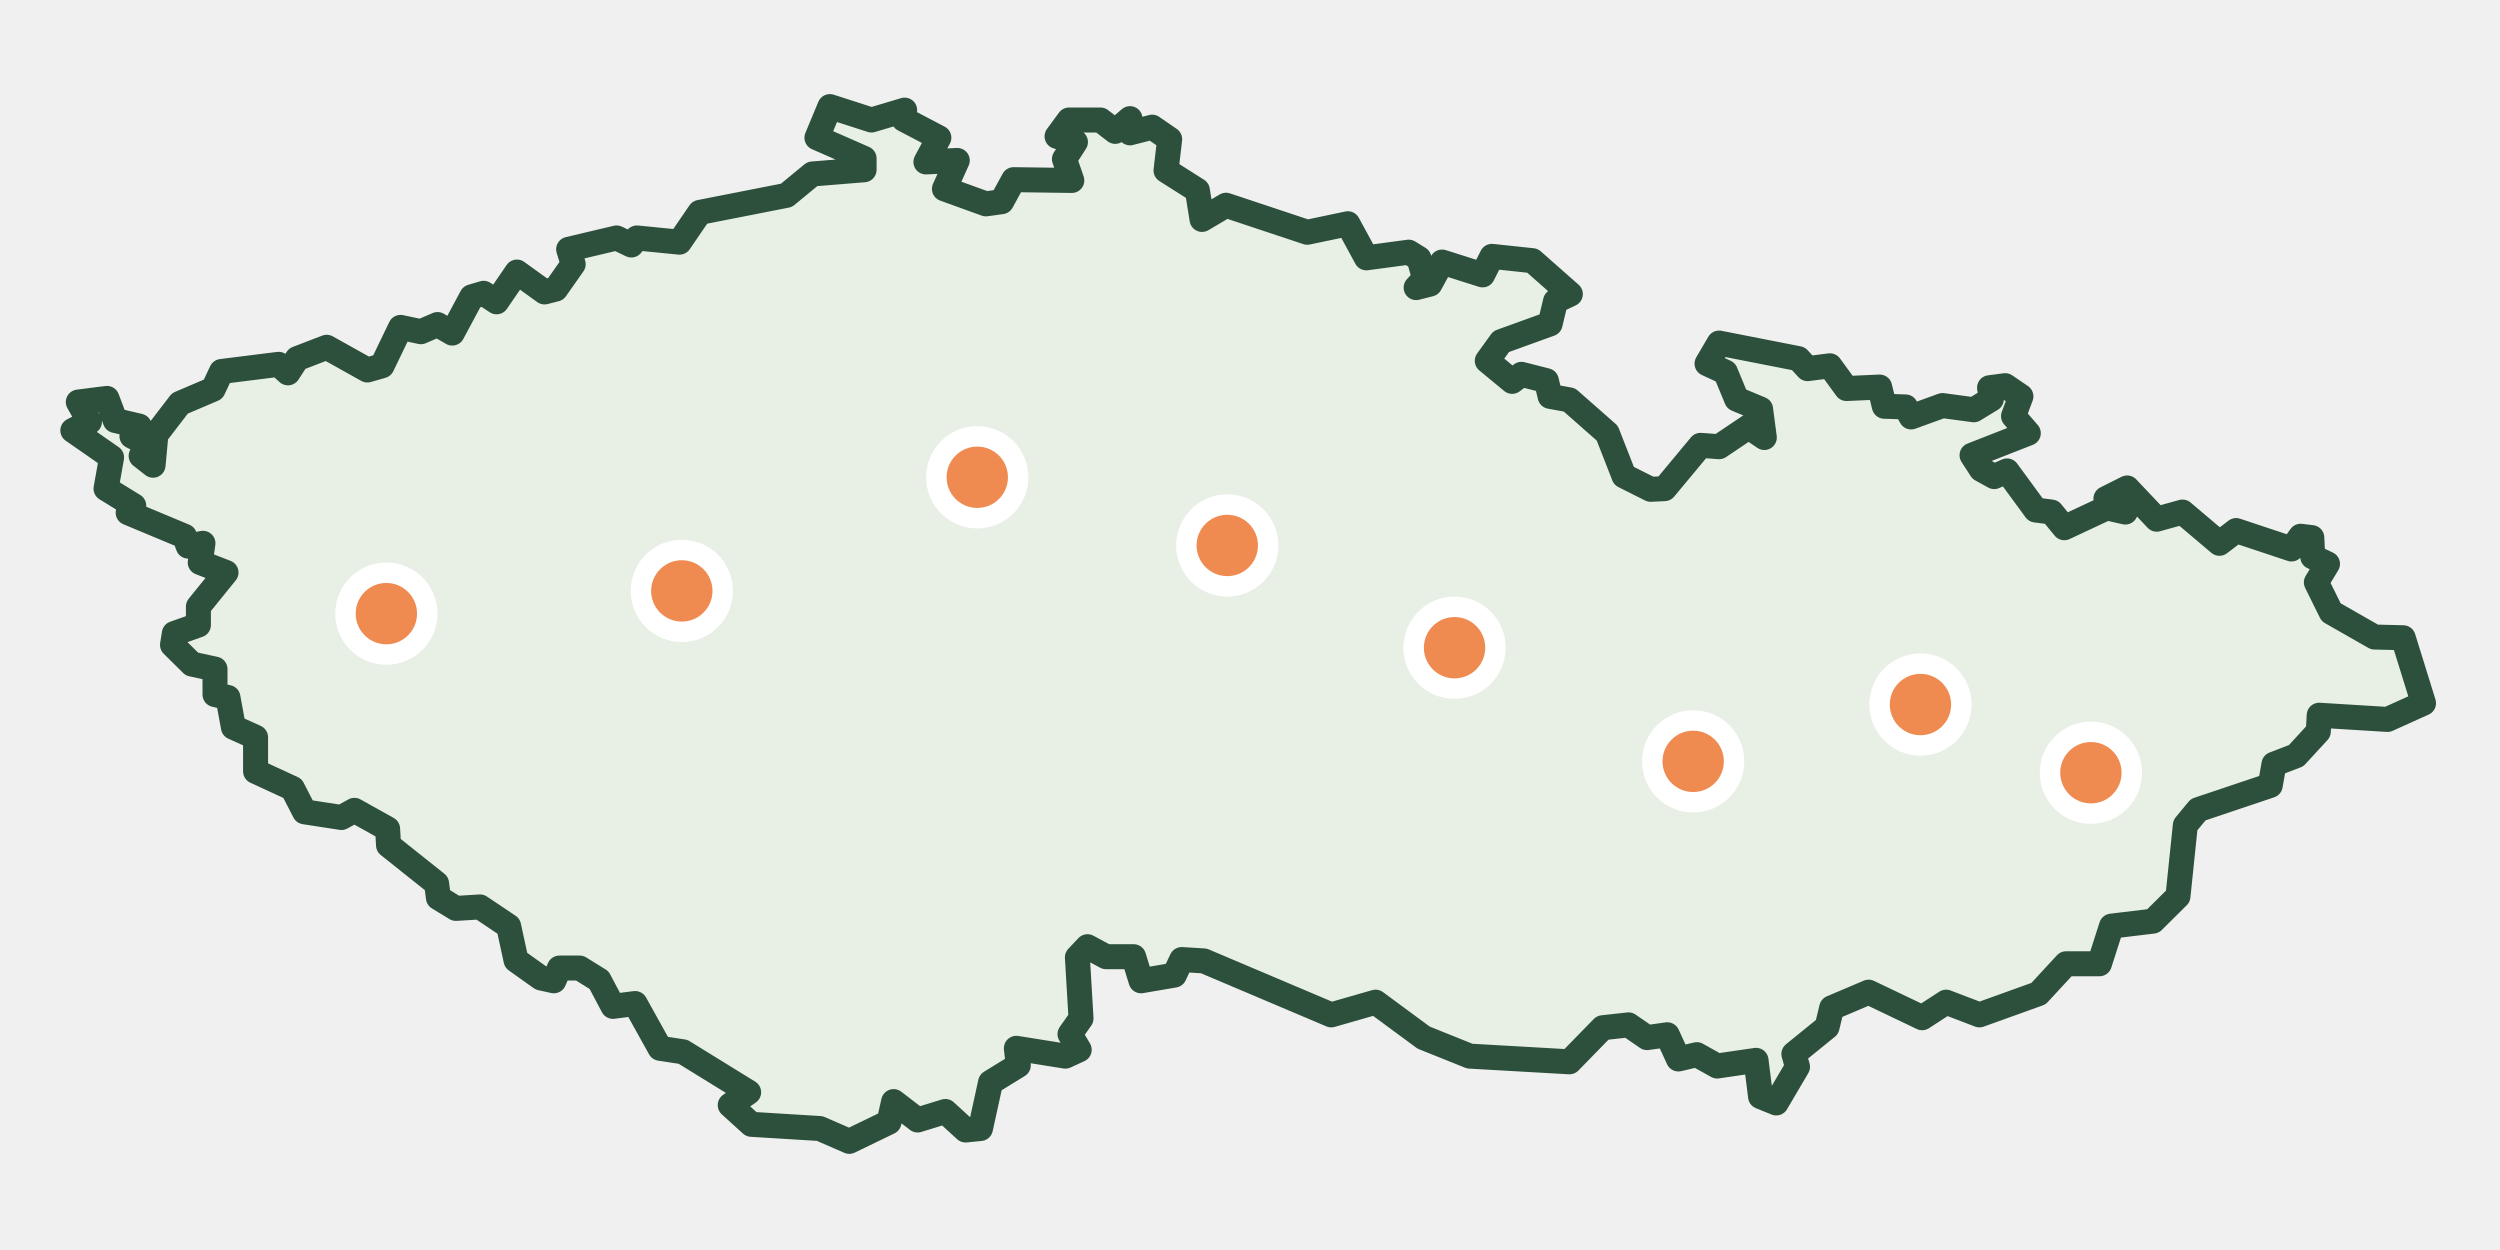
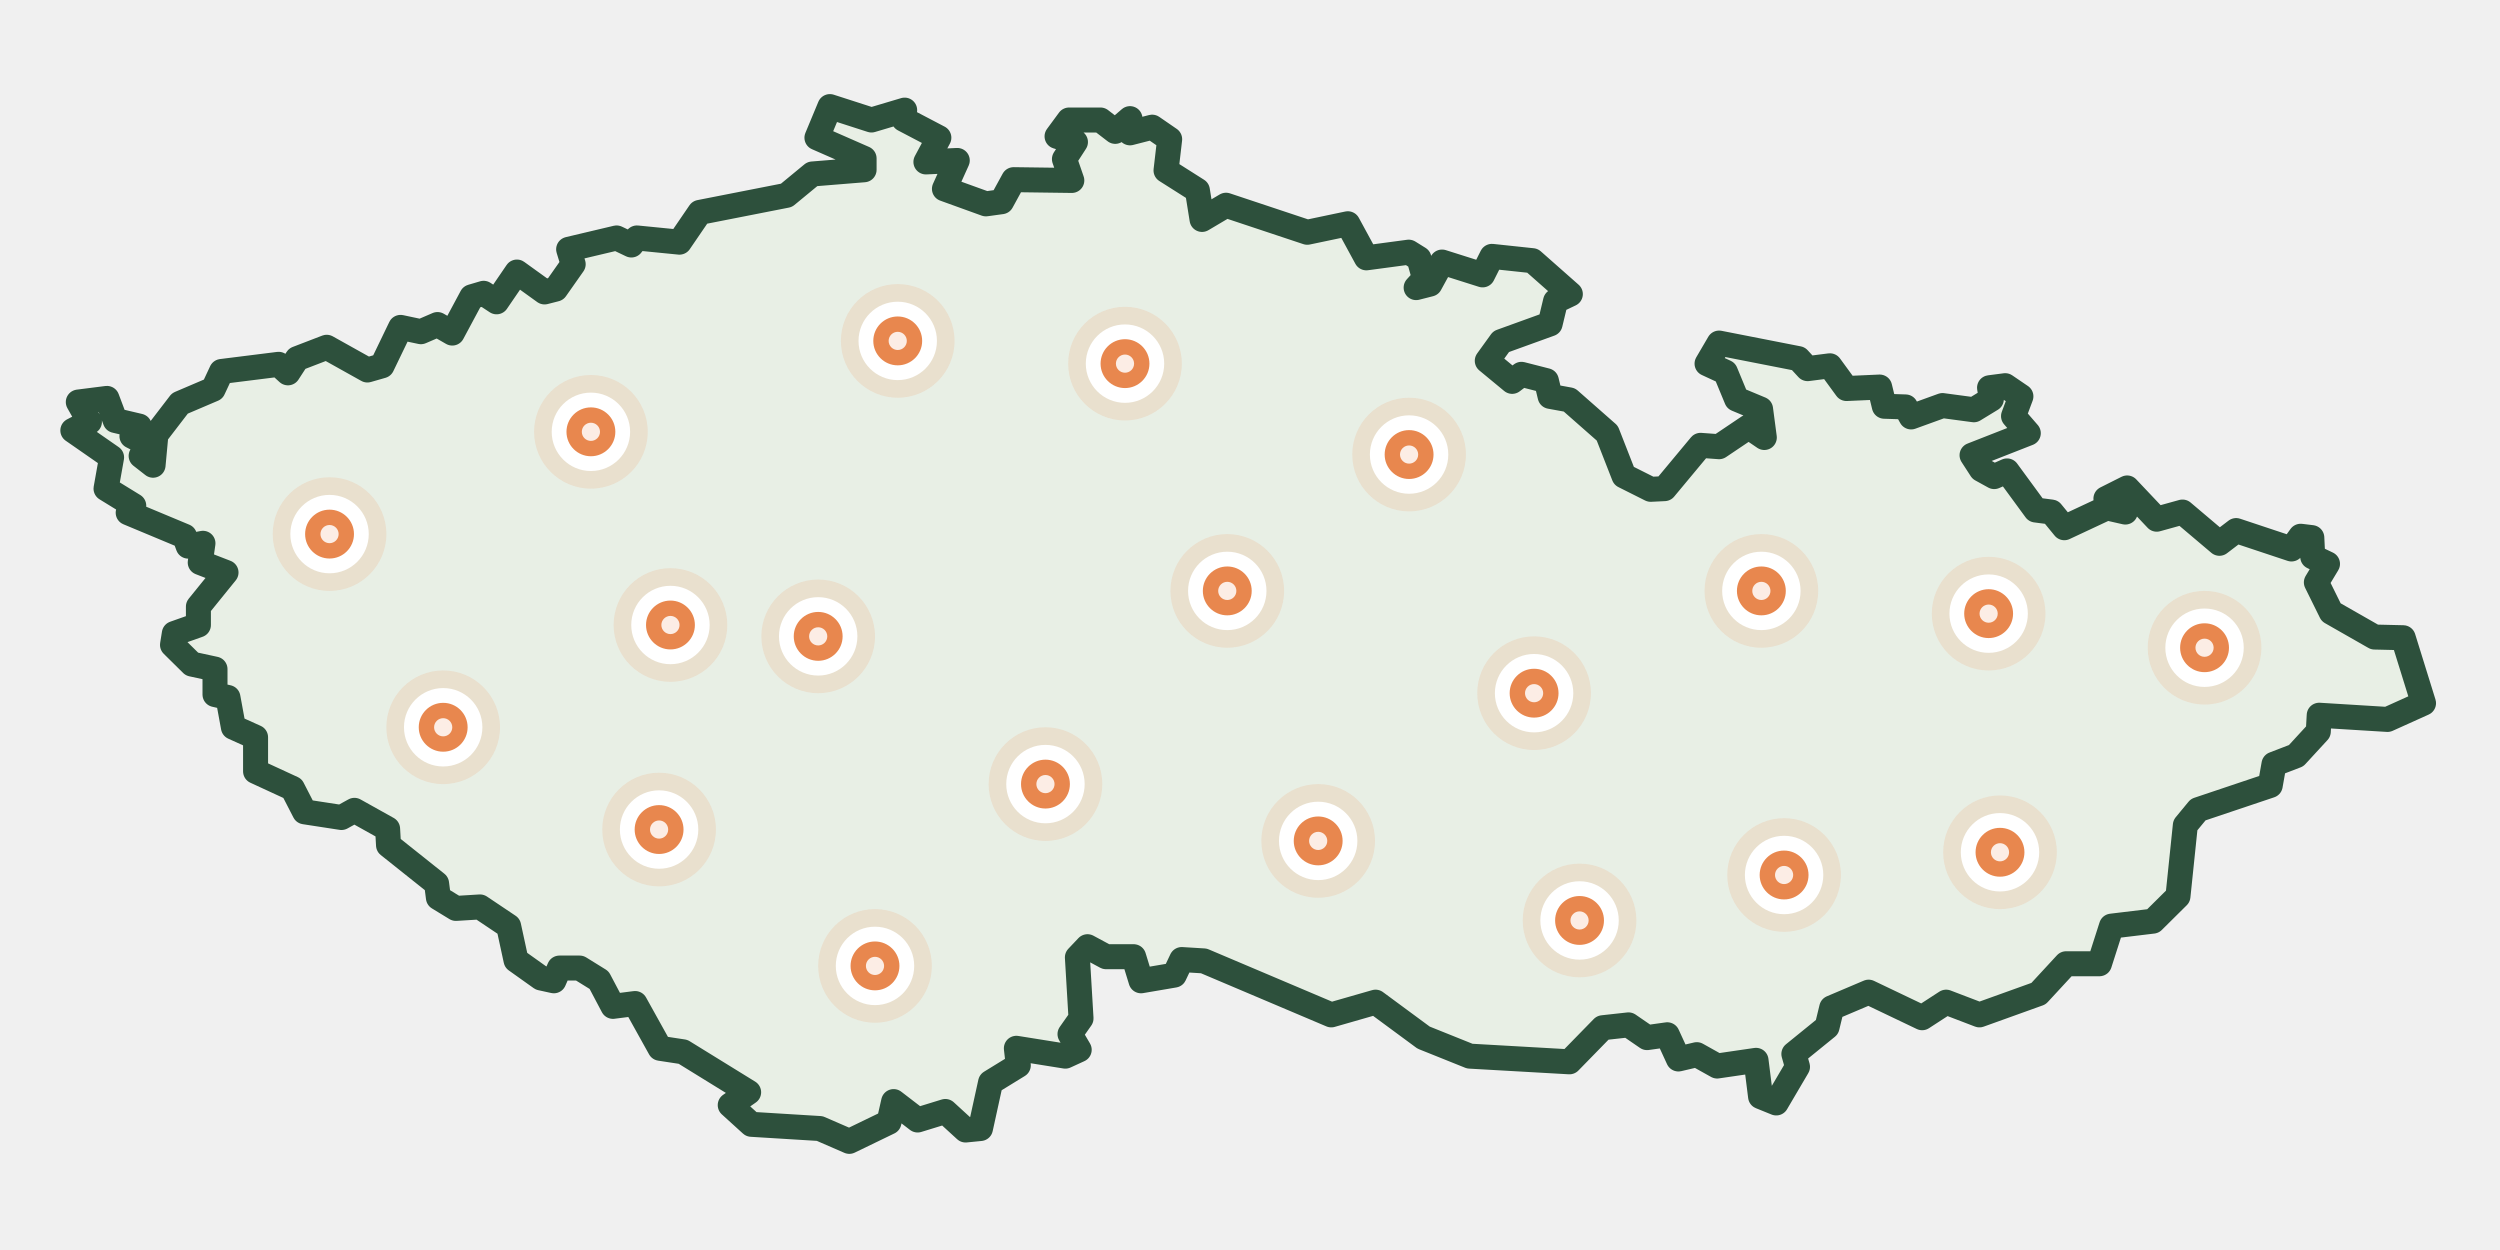
<svg xmlns="http://www.w3.org/2000/svg" viewBox="0 0 220 110" role="img" aria-labelledby="title desc">
  <path d="M 73.03,9.38 L 76.69,10.56 L 79.61,9.69 L 79.53,10.50 L 82.62,12.12 L 81.48,14.25 L 84.24,14.12 L 83.11,16.62 L 86.76,17.94 L 88.14,17.75 L 89.20,15.81 L 94.32,15.88 L 93.67,14.00 L 94.64,12.50 L 93.02,12.00 L 94.08,10.56 L 96.84,10.56 L 98.14,11.56 L 99.44,10.44 L 99.44,11.69 L 101.39,11.19 L 102.93,12.25 L 102.61,15.00 L 105.37,16.75 L 105.78,19.31 L 107.89,18.06 L 115.04,20.44 L 118.61,19.69 L 120.24,22.69 L 123.97,22.19 L 124.87,22.75 L 125.36,24.50 L 124.62,25.31 L 125.84,25.00 L 126.90,23.06 L 130.47,24.19 L 131.29,22.56 L 134.86,22.94 L 138.19,25.88 L 136.89,26.50 L 136.41,28.50 L 132.10,30.06 L 130.88,31.75 L 133.07,33.56 L 133.89,32.94 L 136.08,33.50 L 136.41,34.88 L 138.11,35.19 L 141.44,38.12 L 142.91,41.88 L 145.26,43.06 L 146.48,43.00 L 149.65,39.19 L 151.28,39.31 L 153.88,37.56 L 155.26,38.50 L 154.93,36.00 L 152.82,35.12 L 151.84,32.75 L 150.22,32.00 L 151.28,30.19 L 158.26,31.56 L 159.07,32.44 L 161.03,32.19 L 162.49,34.19 L 165.41,34.06 L 165.82,35.75 L 167.69,35.81 L 168.18,36.69 L 170.94,35.69 L 173.70,36.06 L 175.24,35.12 L 175.08,34.12 L 176.46,33.94 L 177.84,34.88 L 177.19,36.62 L 178.49,38.12 L 173.54,40.06 L 174.35,41.31 L 175.49,41.94 L 176.62,41.44 L 179.14,44.88 L 180.53,45.06 L 181.66,46.44 L 185.40,44.69 L 187.03,45.06 L 185.32,43.88 L 187.19,42.94 L 189.79,45.69 L 192.06,45.06 L 195.31,47.81 L 196.78,46.69 L 201.65,48.31 L 202.46,47.19 L 203.44,47.31 L 203.52,49.00 L 204.82,49.62 L 203.84,51.25 L 205.14,53.88 L 208.96,56.06 L 211.48,56.12 L 213.27,61.88 L 210.10,63.31 L 204.09,62.94 L 204.01,64.38 L 202.06,66.50 L 200.11,67.25 L 199.78,69.12 L 193.44,71.25 L 192.31,72.62 L 191.66,78.88 L 189.46,81.06 L 185.81,81.50 L 184.75,84.81 L 181.82,84.81 L 179.39,87.44 L 174.19,89.31 L 171.26,88.19 L 169.15,89.56 L 164.44,87.31 L 161.19,88.69 L 160.78,90.38 L 157.86,92.75 L 158.18,93.88 L 156.31,97.06 L 154.93,96.50 L 154.53,93.31 L 151.11,93.81 L 149.32,92.81 L 147.70,93.19 L 146.72,91.06 L 144.94,91.31 L 143.31,90.19 L 141.04,90.44 L 138.11,93.44 L 129.34,92.94 L 125.28,91.31 L 121.05,88.19 L 117.15,89.31 L 105.94,84.56 L 103.99,84.44 L 103.34,85.81 L 100.41,86.31 L 99.76,84.19 L 97.33,84.19 L 95.70,83.31 L 94.81,84.25 L 95.13,89.62 L 94.16,91.00 L 94.97,92.38 L 93.75,92.94 L 89.44,92.25 L 89.61,93.75 L 87.17,95.25 L 86.28,99.31 L 84.97,99.44 L 83.19,97.81 L 80.75,98.56 L 78.64,96.94 L 78.23,98.75 L 74.74,100.44 L 72.14,99.31 L 66.12,98.94 L 64.26,97.25 L 65.88,96.12 L 60.11,92.56 L 58.08,92.25 L 55.89,88.31 L 53.94,88.56 L 52.72,86.25 L 51.01,85.19 L 49.23,85.19 L 48.74,86.31 L 47.60,86.06 L 45.41,84.50 L 44.76,81.50 L 42.24,79.81 L 40.12,79.94 L 38.58,79.00 L 38.42,77.75 L 34.19,74.38 L 34.11,72.94 L 31.19,71.31 L 30.05,71.94 L 26.80,71.44 L 25.74,69.38 L 22.49,67.88 L 22.49,64.88 L 20.54,64.00 L 20.06,61.38 L 18.92,61.12 L 18.92,58.88 L 16.89,58.44 L 15.18,56.75 L 15.34,55.75 L 17.46,55.00 L 17.46,53.38 L 19.89,50.38 L 17.62,49.50 L 17.86,47.81 L 16.56,48.06 L 16.24,47.19 L 11.28,45.12 L 11.77,44.50 L 9.33,43.00 L 9.82,40.25 L 6.41,37.88 L 7.87,37.12 L 6.89,35.38 L 9.41,35.06 L 10.14,37.00 L 12.26,37.50 L 11.61,38.38 L 13.07,39.12 L 12.42,40.12 L 13.47,40.94 L 13.72,38.25 L 15.83,35.50 L 18.76,34.25 L 19.49,32.69 L 24.52,32.06 L 25.34,32.81 L 26.15,31.56 L 28.75,30.56 L 32.33,32.56 L 33.62,32.19 L 35.25,28.81 L 37.04,29.19 L 38.50,28.56 L 39.80,29.31 L 41.51,26.12 L 42.56,25.81 L 43.70,26.56 L 45.49,23.94 L 47.92,25.69 L 48.90,25.44 L 50.44,23.25 L 50.04,21.94 L 54.26,20.94 L 55.56,21.56 L 56.05,20.94 L 59.79,21.31 L 61.58,18.69 L 69.21,17.19 L 71.49,15.31 L 76.04,14.94 L 76.04,13.94 L 71.89,12.12 L 73.03,9.38 Z" fill="#e8efe5" stroke="#2d503c" stroke-width="2.2" stroke-linejoin="round" stroke-linecap="round" />
-   <g fill="#ef8b50" stroke="#fff" stroke-width="1.8">
-     <circle cx="34" cy="54" r="3.6" />
-     <circle cx="60" cy="52" r="3.6" />
-     <circle cx="86" cy="42" r="3.6" />
-     <circle cx="108" cy="48" r="3.6" />
-     <circle cx="128" cy="57" r="3.6" />
-     <circle cx="149" cy="67" r="3.6" />
-     <circle cx="169" cy="62" r="3.6" />
-     <circle cx="184" cy="68" r="3.6" />
+   <g id="betonao-network-points" data-count="20">
+     <g transform="translate(29 47)">
+       <circle r="5" fill="#ef8b50" opacity=".16" />
+       <circle r="2.8" fill="#e8874e" stroke="#fff" stroke-width="1.3" />
+       <circle r=".8" fill="#fff" opacity=".85" />
+     </g>
+     <g transform="translate(39 64)">
+       <circle r="5" fill="#ef8b50" opacity=".16" />
+       <circle r="2.8" fill="#e8874e" stroke="#fff" stroke-width="1.3" />
+       <circle r=".8" fill="#fff" opacity=".85" />
+     </g>
+     <g transform="translate(52 38)">
+       <circle r="5" fill="#ef8b50" opacity=".16" />
+       <circle r="2.8" fill="#e8874e" stroke="#fff" stroke-width="1.3" />
+       <circle r=".8" fill="#fff" opacity=".85" />
+     </g>
+     <g transform="translate(58 73)">
+       <circle r="5" fill="#ef8b50" opacity=".16" />
+       <circle r="2.8" fill="#e8874e" stroke="#fff" stroke-width="1.3" />
+       <circle r=".8" fill="#fff" opacity=".85" />
+     </g>
+     <g transform="translate(59 55)">
+       <circle r="5" fill="#ef8b50" opacity=".16" />
+       <circle r="2.8" fill="#e8874e" stroke="#fff" stroke-width="1.3" />
+       <circle r=".8" fill="#fff" opacity=".85" />
+     </g>
+     <g transform="translate(72 56)">
+       <circle r="5" fill="#ef8b50" opacity=".16" />
+       <circle r="2.8" fill="#e8874e" stroke="#fff" stroke-width="1.3" />
+       <circle r=".8" fill="#fff" opacity=".85" />
+     </g>
+     <g transform="translate(77 85)">
+       <circle r="5" fill="#ef8b50" opacity=".16" />
+       <circle r="2.8" fill="#e8874e" stroke="#fff" stroke-width="1.3" />
+       <circle r=".8" fill="#fff" opacity=".85" />
+     </g>
+     <g transform="translate(79 30)">
+       <circle r="5" fill="#ef8b50" opacity=".16" />
+       <circle r="2.8" fill="#e8874e" stroke="#fff" stroke-width="1.3" />
+       <circle r=".8" fill="#fff" opacity=".85" />
+     </g>
+     <g transform="translate(99 32)">
+       <circle r="5" fill="#ef8b50" opacity=".16" />
+       <circle r="2.8" fill="#e8874e" stroke="#fff" stroke-width="1.3" />
+       <circle r=".8" fill="#fff" opacity=".85" />
+     </g>
+     <g transform="translate(92 69)">
+       <circle r="5" fill="#ef8b50" opacity=".16" />
+       <circle r="2.8" fill="#e8874e" stroke="#fff" stroke-width="1.3" />
+       <circle r=".8" fill="#fff" opacity=".85" />
+     </g>
+     <g transform="translate(108 52)">
+       <circle r="5" fill="#ef8b50" opacity=".16" />
+       <circle r="2.8" fill="#e8874e" stroke="#fff" stroke-width="1.3" />
+       <circle r=".8" fill="#fff" opacity=".85" />
+     </g>
+     <g transform="translate(116 74)">
+       <circle r="5" fill="#ef8b50" opacity=".16" />
+       <circle r="2.8" fill="#e8874e" stroke="#fff" stroke-width="1.3" />
+       <circle r=".8" fill="#fff" opacity=".85" />
+     </g>
+     <g transform="translate(124 40)">
+       <circle r="5" fill="#ef8b50" opacity=".16" />
+       <circle r="2.8" fill="#e8874e" stroke="#fff" stroke-width="1.3" />
+       <circle r=".8" fill="#fff" opacity=".85" />
+     </g>
+     <g transform="translate(135 61)">
+       <circle r="5" fill="#ef8b50" opacity=".16" />
+       <circle r="2.8" fill="#e8874e" stroke="#fff" stroke-width="1.3" />
+       <circle r=".8" fill="#fff" opacity=".85" />
+     </g>
+     <g transform="translate(139 81)">
+       <circle r="5" fill="#ef8b50" opacity=".16" />
+       <circle r="2.8" fill="#e8874e" stroke="#fff" stroke-width="1.3" />
+       <circle r=".8" fill="#fff" opacity=".85" />
+     </g>
+     <g transform="translate(155 52)">
+       <circle r="5" fill="#ef8b50" opacity=".16" />
+       <circle r="2.8" fill="#e8874e" stroke="#fff" stroke-width="1.3" />
+       <circle r=".8" fill="#fff" opacity=".85" />
+     </g>
+     <g transform="translate(157 77)">
+       <circle r="5" fill="#ef8b50" opacity=".16" />
+       <circle r="2.8" fill="#e8874e" stroke="#fff" stroke-width="1.3" />
+       <circle r=".8" fill="#fff" opacity=".85" />
+     </g>
+     <g transform="translate(175 54)">
+       <circle r="5" fill="#ef8b50" opacity=".16" />
+       <circle r="2.8" fill="#e8874e" stroke="#fff" stroke-width="1.3" />
+       <circle r=".8" fill="#fff" opacity=".85" />
+     </g>
+     <g transform="translate(176 75)">
+       <circle r="5" fill="#ef8b50" opacity=".16" />
+       <circle r="2.8" fill="#e8874e" stroke="#fff" stroke-width="1.3" />
+       <circle r=".8" fill="#fff" opacity=".85" />
+     </g>
+     <g transform="translate(194 57)">
+       <circle r="5" fill="#ef8b50" opacity=".16" />
+       <circle r="2.8" fill="#e8874e" stroke="#fff" stroke-width="1.3" />
+       <circle r=".8" fill="#fff" opacity=".85" />
+     </g>
  </g>
</svg>
